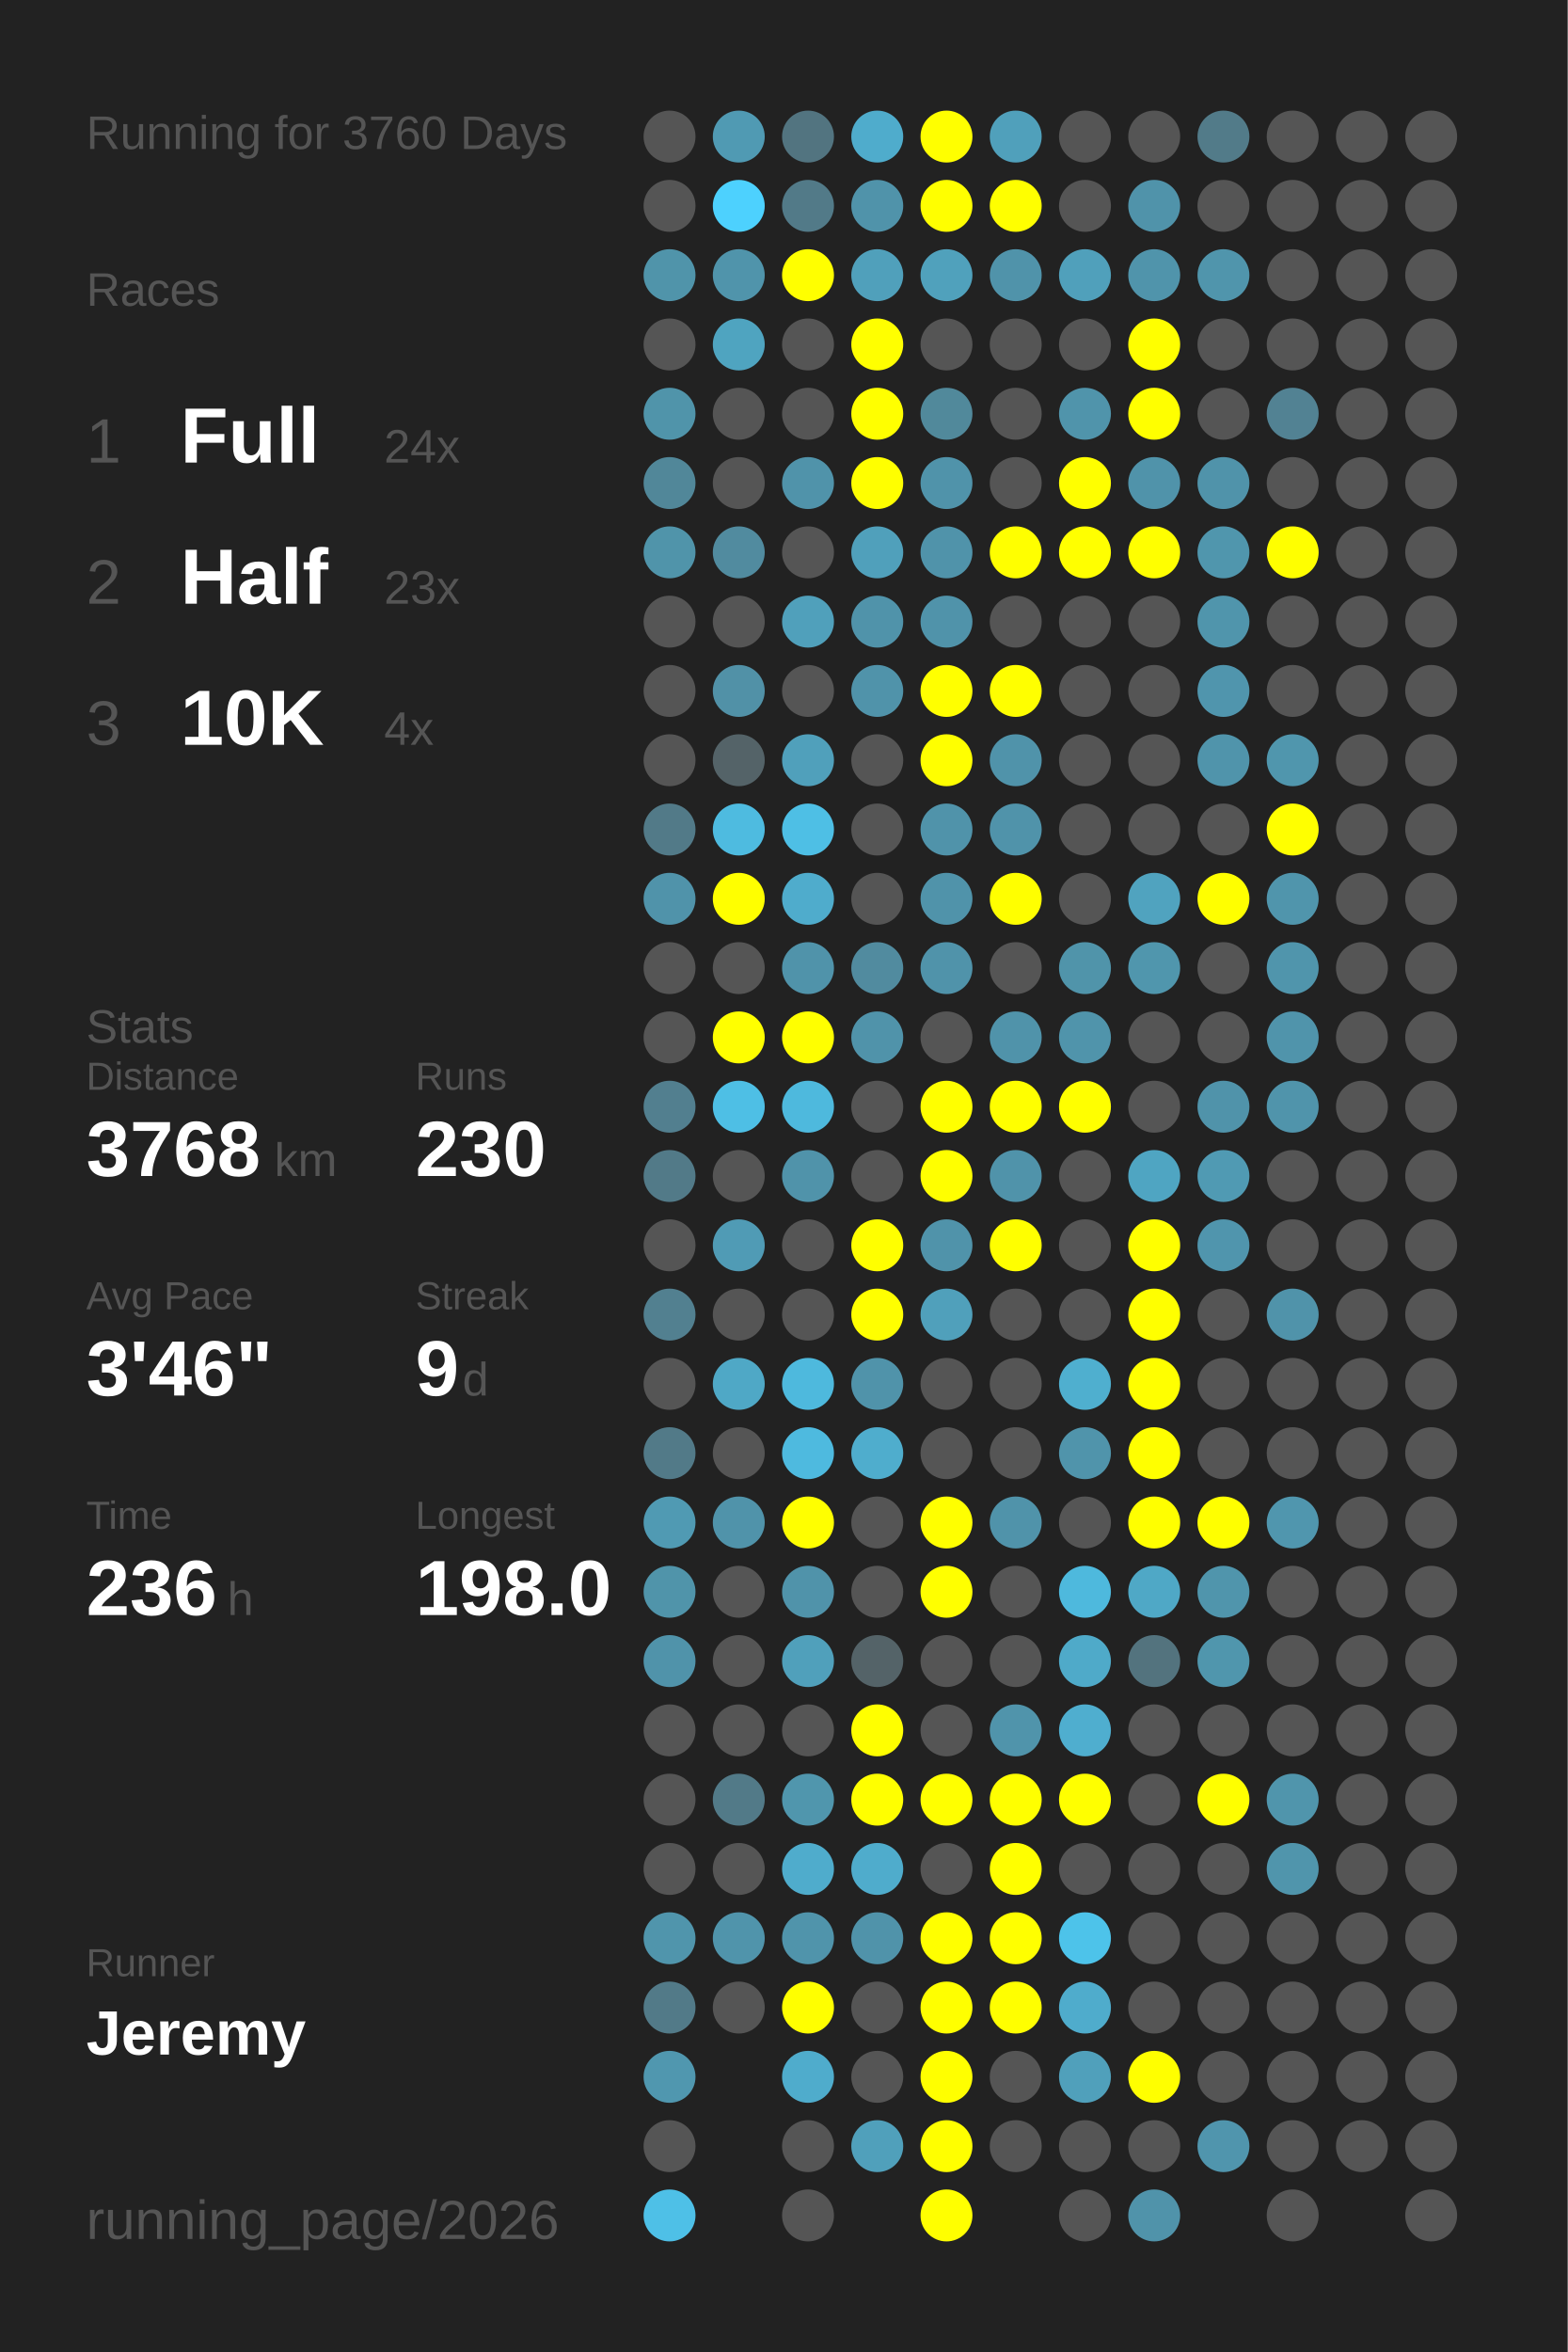
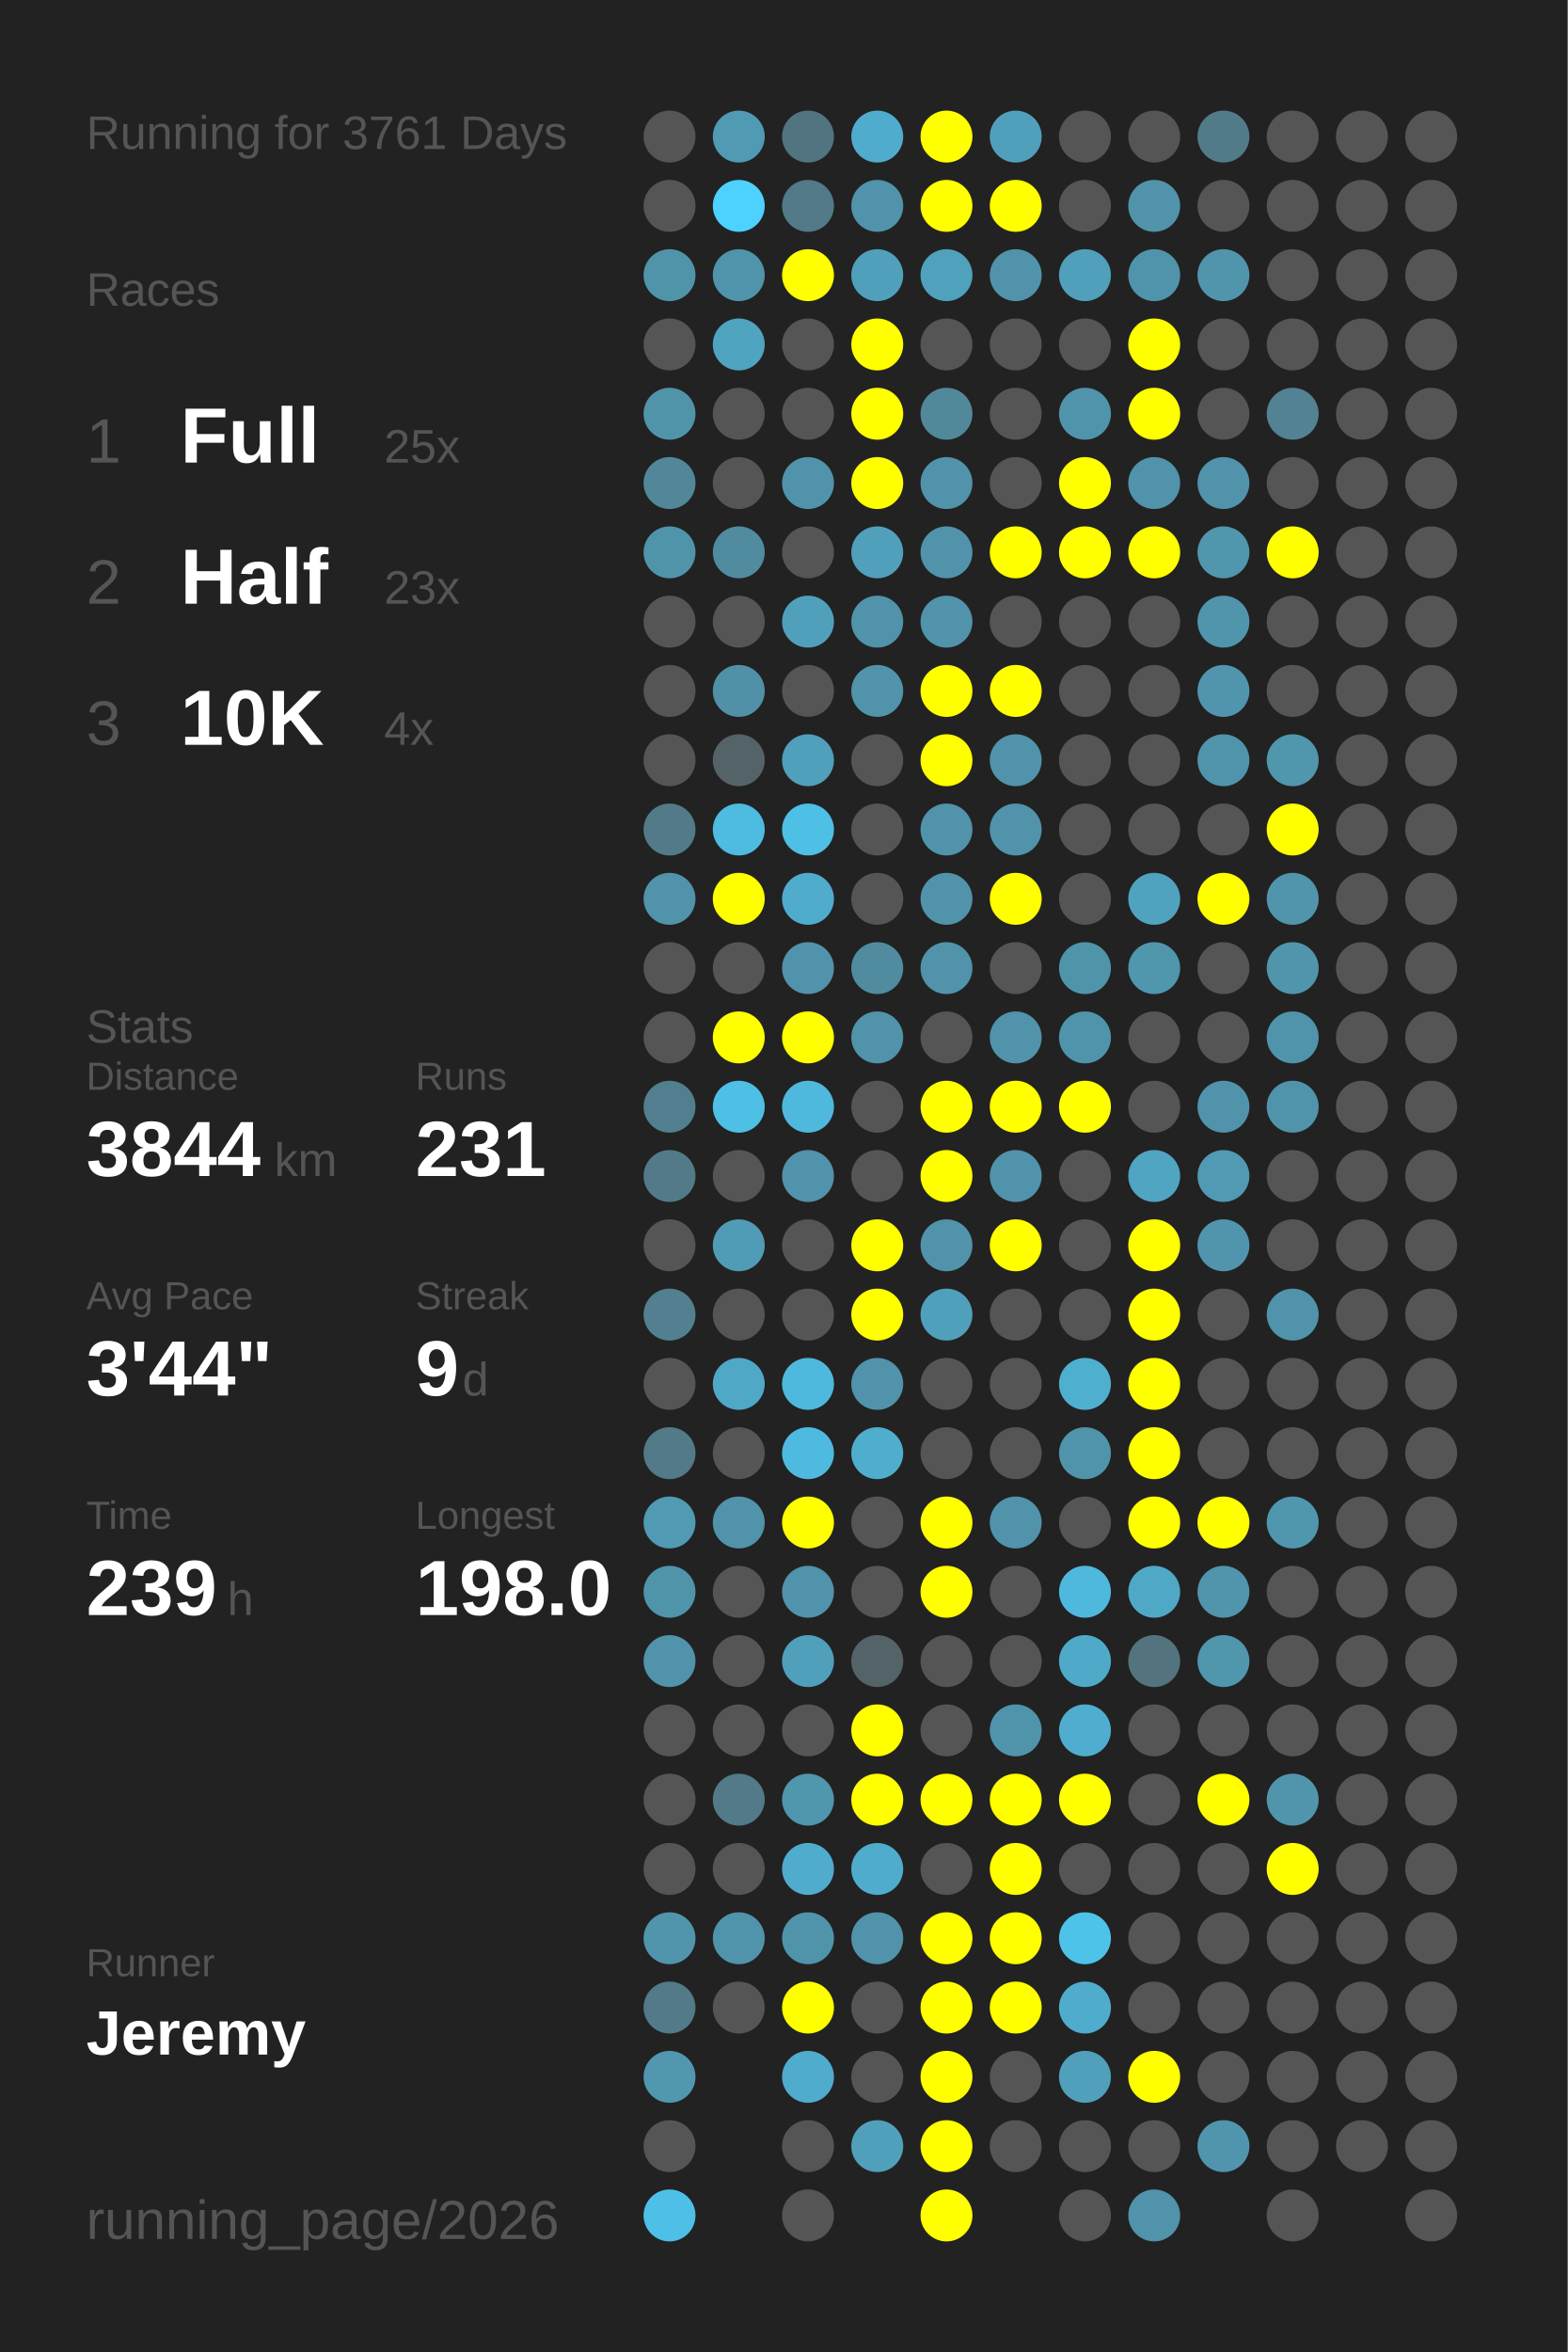
<svg xmlns="http://www.w3.org/2000/svg" baseProfile="full" height="300mm" version="1.1" viewBox="0,0,200,300" width="200mm">
  <defs />
  <rect fill="#222222" height="300" width="200" x="0" y="0" />
-   <text fill="#555555" style="font-size:6px; font-family:Arial;" x="11" y="19">Running for 3760 Days</text>
+   <text fill="#555555" style="font-size:6px; font-family:Arial;" x="11" y="19">Running for 3761 Days</text>
  <text fill="#555555" style="font-size:6px; font-family:Arial;" x="11" y="39">Races</text>
  <text fill="#555555" style="font-size:8px; font-family:Arial;" x="11" y="59">1</text>
  <text fill="#FFFFFF" style="font-size:10px; font-family:Arial; font-weight:bold;" x="23" y="59">Full</text>
-   <text fill="#555555" style="font-size:6px; font-family:Arial;" x="49" y="59">24x</text>
+   <text fill="#555555" style="font-size:6px; font-family:Arial;" x="49" y="59">25x</text>
  <text fill="#555555" style="font-size:8px; font-family:Arial;" x="11" y="77">2</text>
  <text fill="#FFFFFF" style="font-size:10px; font-family:Arial; font-weight:bold;" x="23" y="77">Half</text>
  <text fill="#555555" style="font-size:6px; font-family:Arial;" x="49" y="77">23x</text>
  <text fill="#555555" style="font-size:8px; font-family:Arial;" x="11" y="95">3</text>
  <text fill="#FFFFFF" style="font-size:10px; font-family:Arial; font-weight:bold;" x="23" y="95">10K</text>
  <text fill="#555555" style="font-size:6px; font-family:Arial;" x="49" y="95">4x</text>
  <text fill="#555555" style="font-size:6px; font-family:Arial;" x="11" y="133">Stats</text>
  <text fill="#555555" style="font-size:5px; font-family:Arial;" x="11" y="139">Distance</text>
-   <text fill="#FFFFFF" style="font-size:10px; font-family:Arial; font-weight:bold;" x="11" y="150">3768</text>
+   <text fill="#FFFFFF" style="font-size:10px; font-family:Arial; font-weight:bold;" x="11" y="150">3844</text>
  <text fill="#555555" style="font-size:6px; font-family:Arial;" x="35" y="150">km</text>
  <text fill="#555555" style="font-size:5px; font-family:Arial;" x="53" y="139">Runs</text>
-   <text fill="#FFFFFF" style="font-size:10px; font-family:Arial; font-weight:bold;" x="53" y="150">230</text>
+   <text fill="#FFFFFF" style="font-size:10px; font-family:Arial; font-weight:bold;" x="53" y="150">231</text>
  <text fill="#555555" style="font-size:5px; font-family:Arial;" x="11" y="167">Avg Pace</text>
-   <text fill="#FFFFFF" style="font-size:10px; font-family:Arial; font-weight:bold;" x="11" y="178">3'46"</text>
+   <text fill="#FFFFFF" style="font-size:10px; font-family:Arial; font-weight:bold;" x="11" y="178">3'44"</text>
  <text fill="#555555" style="font-size:5px; font-family:Arial;" x="53" y="167">Streak</text>
  <text fill="#FFFFFF" style="font-size:10px; font-family:Arial; font-weight:bold;" x="53" y="178">9</text>
  <text fill="#555555" style="font-size:6px; font-family:Arial;" x="59" y="178">d</text>
  <text fill="#555555" style="font-size:5px; font-family:Arial;" x="11" y="195">Time</text>
-   <text fill="#FFFFFF" style="font-size:10px; font-family:Arial; font-weight:bold;" x="11" y="206">236</text>
+   <text fill="#FFFFFF" style="font-size:10px; font-family:Arial; font-weight:bold;" x="11" y="206">239</text>
  <text fill="#555555" style="font-size:6px; font-family:Arial;" x="29" y="206">h</text>
  <text fill="#555555" style="font-size:5px; font-family:Arial;" x="53" y="195">Longest</text>
  <text fill="#FFFFFF" style="font-size:10px; font-family:Arial; font-weight:bold;" x="53" y="206">198.0</text>
  <text fill="#555555" style="font-size:5px; font-family:Arial;" x="11" y="252.065">Runner</text>
  <text fill="#FFFFFF" style="font-size:8px; font-family:Arial; font-weight:bold;" x="11" y="262.065">Jeremy</text>
  <text fill="#555555" style="font-size:7px; font-family:Arial;" x="11" y="285.581">running_page/2026</text>
  <circle cx="85.417" cy="17.419" fill="#555555" r="3.312" />
  <circle cx="85.417" cy="26.258" fill="#555555" r="3.312" />
  <circle cx="85.417" cy="35.097" fill="#5094aa" r="3.312" />
  <circle cx="85.417" cy="43.935" fill="#555555" r="3.312" />
  <circle cx="85.417" cy="52.774" fill="#5094aa" r="3.312" />
  <circle cx="85.417" cy="61.613" fill="#518799" r="3.312" />
  <circle cx="85.417" cy="70.452" fill="#5094aa" r="3.312" />
  <circle cx="85.417" cy="79.29" fill="#555555" r="3.312" />
  <circle cx="85.417" cy="88.129" fill="#555555" r="3.312" />
  <circle cx="85.417" cy="96.968" fill="#555555" r="3.312" />
  <circle cx="85.417" cy="105.806" fill="#527a88" r="3.312" />
  <circle cx="85.417" cy="114.645" fill="#5093aa" r="3.312" />
  <circle cx="85.417" cy="123.484" fill="#555555" r="3.312" />
  <circle cx="85.417" cy="132.323" fill="#555555" r="3.312" />
  <circle cx="85.417" cy="141.161" fill="#527f8f" r="3.312" />
  <circle cx="85.417" cy="150" fill="#527a88" r="3.312" />
  <circle cx="85.417" cy="158.839" fill="#555555" r="3.312" />
  <circle cx="85.417" cy="167.677" fill="#528090" r="3.312" />
  <circle cx="85.417" cy="176.516" fill="#555555" r="3.312" />
  <circle cx="85.417" cy="185.355" fill="#527a88" r="3.312" />
  <circle cx="85.417" cy="194.194" fill="#509ab3" r="3.312" />
  <circle cx="85.417" cy="203.032" fill="#5094aa" r="3.312" />
  <circle cx="85.417" cy="211.871" fill="#5093aa" r="3.312" />
  <circle cx="85.417" cy="220.71" fill="#555555" r="3.312" />
  <circle cx="85.417" cy="229.548" fill="#555555" r="3.312" />
  <circle cx="85.417" cy="238.387" fill="#555555" r="3.312" />
  <circle cx="85.417" cy="247.226" fill="#5095ac" r="3.312" />
  <circle cx="85.417" cy="256.065" fill="#527a88" r="3.312" />
  <circle cx="85.417" cy="264.903" fill="#5097af" r="3.312" />
  <circle cx="85.417" cy="273.742" fill="#555555" r="3.312" />
  <circle cx="85.417" cy="282.581" fill="#4ec0e7" r="3.312" />
  <circle cx="94.25" cy="17.419" fill="#509ab3" r="3.312" />
  <circle cx="94.25" cy="26.258" fill="#4dd1fe" r="3.312" />
  <circle cx="94.25" cy="35.097" fill="#5094ab" r="3.312" />
  <circle cx="94.25" cy="43.935" fill="#4fa4c0" r="3.312" />
  <circle cx="94.25" cy="52.774" fill="#555555" r="3.312" />
  <circle cx="94.25" cy="61.613" fill="#555555" r="3.312" />
  <circle cx="94.25" cy="70.452" fill="#518b9f" r="3.312" />
  <circle cx="94.25" cy="79.29" fill="#555555" r="3.312" />
  <circle cx="94.25" cy="88.129" fill="#5191a7" r="3.312" />
  <circle cx="94.25" cy="96.968" fill="#546368" r="3.312" />
  <circle cx="94.25" cy="105.806" fill="#4ebbe0" r="3.312" />
  <circle cx="94.25" cy="114.645" fill="#FFFF00" r="3.312" />
  <circle cx="94.25" cy="123.484" fill="#555555" r="3.312" />
  <circle cx="94.25" cy="132.323" fill="#FFFF00" r="3.312" />
  <circle cx="94.25" cy="141.161" fill="#4ebfe5" r="3.312" />
  <circle cx="94.25" cy="150" fill="#555555" r="3.312" />
  <circle cx="94.25" cy="158.839" fill="#509bb5" r="3.312" />
  <circle cx="94.25" cy="167.677" fill="#555555" r="3.312" />
  <circle cx="94.25" cy="176.516" fill="#4fa8c6" r="3.312" />
  <circle cx="94.25" cy="185.355" fill="#555555" r="3.312" />
  <circle cx="94.25" cy="194.194" fill="#5093aa" r="3.312" />
  <circle cx="94.25" cy="203.032" fill="#555555" r="3.312" />
  <circle cx="94.25" cy="211.871" fill="#555555" r="3.312" />
  <circle cx="94.25" cy="220.71" fill="#555555" r="3.312" />
  <circle cx="94.25" cy="229.548" fill="#527a88" r="3.312" />
  <circle cx="94.25" cy="238.387" fill="#555555" r="3.312" />
  <circle cx="94.25" cy="247.226" fill="#5094ab" r="3.312" />
  <circle cx="94.25" cy="256.065" fill="#555555" r="3.312" />
  <circle cx="103.083" cy="17.419" fill="#527480" r="3.312" />
  <circle cx="103.083" cy="26.258" fill="#527a88" r="3.312" />
  <circle cx="103.083" cy="35.097" fill="#FFFF00" r="3.312" />
  <circle cx="103.083" cy="43.935" fill="#555555" r="3.312" />
  <circle cx="103.083" cy="52.774" fill="#555555" r="3.312" />
  <circle cx="103.083" cy="61.613" fill="#5093aa" r="3.312" />
  <circle cx="103.083" cy="70.452" fill="#555555" r="3.312" />
  <circle cx="103.083" cy="79.29" fill="#50a0bb" r="3.312" />
  <circle cx="103.083" cy="88.129" fill="#555555" r="3.312" />
  <circle cx="103.083" cy="96.968" fill="#50a0bb" r="3.312" />
  <circle cx="103.083" cy="105.806" fill="#4ebfe5" r="3.312" />
  <circle cx="103.083" cy="114.645" fill="#4faccc" r="3.312" />
  <circle cx="103.083" cy="123.484" fill="#5093aa" r="3.312" />
  <circle cx="103.083" cy="132.323" fill="#FFFF00" r="3.312" />
  <circle cx="103.083" cy="141.161" fill="#4eb9dd" r="3.312" />
  <circle cx="103.083" cy="150" fill="#5093aa" r="3.312" />
  <circle cx="103.083" cy="158.839" fill="#555555" r="3.312" />
  <circle cx="103.083" cy="167.677" fill="#555555" r="3.312" />
  <circle cx="103.083" cy="176.516" fill="#4eb9dd" r="3.312" />
  <circle cx="103.083" cy="185.355" fill="#4ebadf" r="3.312" />
  <circle cx="103.083" cy="194.194" fill="#FFFF00" r="3.312" />
  <circle cx="103.083" cy="203.032" fill="#5093aa" r="3.312" />
  <circle cx="103.083" cy="211.871" fill="#50a0bb" r="3.312" />
  <circle cx="103.083" cy="220.71" fill="#555555" r="3.312" />
  <circle cx="103.083" cy="229.548" fill="#5096ad" r="3.312" />
  <circle cx="103.083" cy="238.387" fill="#4faccc" r="3.312" />
  <circle cx="103.083" cy="247.226" fill="#5094ab" r="3.312" />
  <circle cx="103.083" cy="256.065" fill="#FFFF00" r="3.312" />
  <circle cx="103.083" cy="264.903" fill="#4faccc" r="3.312" />
  <circle cx="103.083" cy="273.742" fill="#555555" r="3.312" />
  <circle cx="103.083" cy="282.581" fill="#555555" r="3.312" />
  <circle cx="111.917" cy="17.419" fill="#4faccc" r="3.312" />
  <circle cx="111.917" cy="26.258" fill="#5093aa" r="3.312" />
  <circle cx="111.917" cy="35.097" fill="#50a0bb" r="3.312" />
  <circle cx="111.917" cy="43.935" fill="#FFFF00" r="3.312" />
  <circle cx="111.917" cy="52.774" fill="#FFFF00" r="3.312" />
  <circle cx="111.917" cy="61.613" fill="#FFFF00" r="3.312" />
  <circle cx="111.917" cy="70.452" fill="#50a0bb" r="3.312" />
  <circle cx="111.917" cy="79.29" fill="#5093aa" r="3.312" />
  <circle cx="111.917" cy="88.129" fill="#5093aa" r="3.312" />
  <circle cx="111.917" cy="96.968" fill="#555555" r="3.312" />
  <circle cx="111.917" cy="105.806" fill="#555555" r="3.312" />
  <circle cx="111.917" cy="114.645" fill="#555555" r="3.312" />
  <circle cx="111.917" cy="123.484" fill="#518b9f" r="3.312" />
  <circle cx="111.917" cy="132.323" fill="#5093aa" r="3.312" />
  <circle cx="111.917" cy="141.161" fill="#555555" r="3.312" />
  <circle cx="111.917" cy="150" fill="#555555" r="3.312" />
  <circle cx="111.917" cy="158.839" fill="#FFFF00" r="3.312" />
  <circle cx="111.917" cy="167.677" fill="#FFFF00" r="3.312" />
  <circle cx="111.917" cy="176.516" fill="#5093aa" r="3.312" />
  <circle cx="111.917" cy="185.355" fill="#4fadcd" r="3.312" />
  <circle cx="111.917" cy="194.194" fill="#555555" r="3.312" />
  <circle cx="111.917" cy="203.032" fill="#555555" r="3.312" />
  <circle cx="111.917" cy="211.871" fill="#546368" r="3.312" />
  <circle cx="111.917" cy="220.71" fill="#FFFF00" r="3.312" />
  <circle cx="111.917" cy="229.548" fill="#FFFF00" r="3.312" />
  <circle cx="111.917" cy="238.387" fill="#4faccc" r="3.312" />
  <circle cx="111.917" cy="247.226" fill="#5093aa" r="3.312" />
  <circle cx="111.917" cy="256.065" fill="#555555" r="3.312" />
  <circle cx="111.917" cy="264.903" fill="#555555" r="3.312" />
  <circle cx="111.917" cy="273.742" fill="#50a0bb" r="3.312" />
  <circle cx="120.75" cy="17.419" fill="#FFFF00" r="3.312" />
  <circle cx="120.75" cy="26.258" fill="#FFFF00" r="3.312" />
  <circle cx="120.75" cy="35.097" fill="#50a1bc" r="3.312" />
  <circle cx="120.75" cy="43.935" fill="#555555" r="3.312" />
  <circle cx="120.75" cy="52.774" fill="#51899b" r="3.312" />
  <circle cx="120.75" cy="61.613" fill="#5093aa" r="3.312" />
  <circle cx="120.75" cy="70.452" fill="#5093aa" r="3.312" />
  <circle cx="120.75" cy="79.29" fill="#5093aa" r="3.312" />
  <circle cx="120.75" cy="88.129" fill="#FFFF00" r="3.312" />
  <circle cx="120.75" cy="96.968" fill="#FFFF00" r="3.312" />
  <circle cx="120.75" cy="105.806" fill="#5093aa" r="3.312" />
  <circle cx="120.75" cy="114.645" fill="#5093aa" r="3.312" />
  <circle cx="120.75" cy="123.484" fill="#5093aa" r="3.312" />
  <circle cx="120.75" cy="132.323" fill="#555555" r="3.312" />
  <circle cx="120.75" cy="141.161" fill="#FFFF00" r="3.312" />
  <circle cx="120.75" cy="150" fill="#FFFF00" r="3.312" />
  <circle cx="120.75" cy="158.839" fill="#5093aa" r="3.312" />
  <circle cx="120.75" cy="167.677" fill="#50a0bb" r="3.312" />
  <circle cx="120.75" cy="176.516" fill="#555555" r="3.312" />
  <circle cx="120.75" cy="185.355" fill="#555555" r="3.312" />
  <circle cx="120.75" cy="194.194" fill="#FFFF00" r="3.312" />
  <circle cx="120.75" cy="203.032" fill="#FFFF00" r="3.312" />
  <circle cx="120.75" cy="211.871" fill="#555555" r="3.312" />
  <circle cx="120.75" cy="220.71" fill="#555555" r="3.312" />
  <circle cx="120.75" cy="229.548" fill="#FFFF00" r="3.312" />
  <circle cx="120.75" cy="238.387" fill="#555555" r="3.312" />
  <circle cx="120.75" cy="247.226" fill="#FFFF00" r="3.312" />
  <circle cx="120.75" cy="256.065" fill="#FFFF00" r="3.312" />
  <circle cx="120.75" cy="264.903" fill="#FFFF00" r="3.312" />
  <circle cx="120.75" cy="273.742" fill="#FFFF00" r="3.312" />
  <circle cx="120.75" cy="282.581" fill="#FFFF00" r="3.312" />
  <circle cx="129.583" cy="17.419" fill="#50a0bb" r="3.312" />
  <circle cx="129.583" cy="26.258" fill="#FFFF00" r="3.312" />
  <circle cx="129.583" cy="35.097" fill="#5093aa" r="3.312" />
  <circle cx="129.583" cy="43.935" fill="#555555" r="3.312" />
  <circle cx="129.583" cy="52.774" fill="#555555" r="3.312" />
  <circle cx="129.583" cy="61.613" fill="#555555" r="3.312" />
  <circle cx="129.583" cy="70.452" fill="#FFFF00" r="3.312" />
  <circle cx="129.583" cy="79.29" fill="#555555" r="3.312" />
  <circle cx="129.583" cy="88.129" fill="#FFFF00" r="3.312" />
  <circle cx="129.583" cy="96.968" fill="#5093aa" r="3.312" />
  <circle cx="129.583" cy="105.806" fill="#5093aa" r="3.312" />
  <circle cx="129.583" cy="114.645" fill="#FFFF00" r="3.312" />
  <circle cx="129.583" cy="123.484" fill="#555555" r="3.312" />
  <circle cx="129.583" cy="132.323" fill="#5093aa" r="3.312" />
  <circle cx="129.583" cy="141.161" fill="#FFFF00" r="3.312" />
  <circle cx="129.583" cy="150" fill="#5093aa" r="3.312" />
  <circle cx="129.583" cy="158.839" fill="#FFFF00" r="3.312" />
  <circle cx="129.583" cy="167.677" fill="#555555" r="3.312" />
  <circle cx="129.583" cy="176.516" fill="#555555" r="3.312" />
  <circle cx="129.583" cy="185.355" fill="#555555" r="3.312" />
  <circle cx="129.583" cy="194.194" fill="#5093aa" r="3.312" />
  <circle cx="129.583" cy="203.032" fill="#555555" r="3.312" />
  <circle cx="129.583" cy="211.871" fill="#555555" r="3.312" />
  <circle cx="129.583" cy="220.71" fill="#5094ab" r="3.312" />
  <circle cx="129.583" cy="229.548" fill="#FFFF00" r="3.312" />
  <circle cx="129.583" cy="238.387" fill="#FFFF00" r="3.312" />
  <circle cx="129.583" cy="247.226" fill="#FFFF00" r="3.312" />
  <circle cx="129.583" cy="256.065" fill="#FFFF00" r="3.312" />
  <circle cx="129.583" cy="264.903" fill="#555555" r="3.312" />
  <circle cx="129.583" cy="273.742" fill="#555555" r="3.312" />
  <circle cx="138.417" cy="17.419" fill="#555555" r="3.312" />
  <circle cx="138.417" cy="26.258" fill="#555555" r="3.312" />
  <circle cx="138.417" cy="35.097" fill="#50a0bb" r="3.312" />
  <circle cx="138.417" cy="43.935" fill="#555555" r="3.312" />
  <circle cx="138.417" cy="52.774" fill="#5094ab" r="3.312" />
  <circle cx="138.417" cy="61.613" fill="#FFFF00" r="3.312" />
  <circle cx="138.417" cy="70.452" fill="#FFFF00" r="3.312" />
  <circle cx="138.417" cy="79.29" fill="#555555" r="3.312" />
  <circle cx="138.417" cy="88.129" fill="#555555" r="3.312" />
  <circle cx="138.417" cy="96.968" fill="#555555" r="3.312" />
  <circle cx="138.417" cy="105.806" fill="#555555" r="3.312" />
  <circle cx="138.417" cy="114.645" fill="#555555" r="3.312" />
  <circle cx="138.417" cy="123.484" fill="#5094aa" r="3.312" />
  <circle cx="138.417" cy="132.323" fill="#5094ab" r="3.312" />
  <circle cx="138.417" cy="141.161" fill="#FFFF00" r="3.312" />
  <circle cx="138.417" cy="150" fill="#555555" r="3.312" />
  <circle cx="138.417" cy="158.839" fill="#555555" r="3.312" />
  <circle cx="138.417" cy="167.677" fill="#555555" r="3.312" />
  <circle cx="138.417" cy="176.516" fill="#4fafcf" r="3.312" />
  <circle cx="138.417" cy="185.355" fill="#5094ab" r="3.312" />
  <circle cx="138.417" cy="194.194" fill="#555555" r="3.312" />
  <circle cx="138.417" cy="203.032" fill="#4eb9dd" r="3.312" />
  <circle cx="138.417" cy="211.871" fill="#4faac9" r="3.312" />
  <circle cx="138.417" cy="220.71" fill="#4faecf" r="3.312" />
  <circle cx="138.417" cy="229.548" fill="#FFFF00" r="3.312" />
  <circle cx="138.417" cy="238.387" fill="#555555" r="3.312" />
  <circle cx="138.417" cy="247.226" fill="#4dc3ea" r="3.312" />
  <circle cx="138.417" cy="256.065" fill="#4faccc" r="3.312" />
  <circle cx="138.417" cy="264.903" fill="#50a0bb" r="3.312" />
  <circle cx="138.417" cy="273.742" fill="#555555" r="3.312" />
  <circle cx="138.417" cy="282.581" fill="#555555" r="3.312" />
  <circle cx="147.25" cy="17.419" fill="#555555" r="3.312" />
  <circle cx="147.25" cy="26.258" fill="#5093aa" r="3.312" />
  <circle cx="147.25" cy="35.097" fill="#5094ab" r="3.312" />
  <circle cx="147.25" cy="43.935" fill="#FFFF00" r="3.312" />
  <circle cx="147.25" cy="52.774" fill="#FFFF00" r="3.312" />
  <circle cx="147.25" cy="61.613" fill="#5093aa" r="3.312" />
  <circle cx="147.25" cy="70.452" fill="#FFFF00" r="3.312" />
  <circle cx="147.25" cy="79.29" fill="#555555" r="3.312" />
  <circle cx="147.25" cy="88.129" fill="#555555" r="3.312" />
  <circle cx="147.25" cy="96.968" fill="#555555" r="3.312" />
  <circle cx="147.25" cy="105.806" fill="#555555" r="3.312" />
  <circle cx="147.25" cy="114.645" fill="#50a3bf" r="3.312" />
  <circle cx="147.25" cy="123.484" fill="#5096ad" r="3.312" />
  <circle cx="147.25" cy="132.323" fill="#555555" r="3.312" />
  <circle cx="147.25" cy="141.161" fill="#555555" r="3.312" />
  <circle cx="147.25" cy="150" fill="#4fa5c2" r="3.312" />
  <circle cx="147.25" cy="158.839" fill="#FFFF00" r="3.312" />
  <circle cx="147.25" cy="167.677" fill="#FFFF00" r="3.312" />
  <circle cx="147.25" cy="176.516" fill="#FFFF00" r="3.312" />
  <circle cx="147.25" cy="185.355" fill="#FFFF00" r="3.312" />
  <circle cx="147.25" cy="194.194" fill="#FFFF00" r="3.312" />
  <circle cx="147.25" cy="203.032" fill="#4fa8c6" r="3.312" />
  <circle cx="147.25" cy="211.871" fill="#53737e" r="3.312" />
  <circle cx="147.25" cy="220.71" fill="#555555" r="3.312" />
  <circle cx="147.25" cy="229.548" fill="#555555" r="3.312" />
  <circle cx="147.25" cy="238.387" fill="#555555" r="3.312" />
  <circle cx="147.25" cy="247.226" fill="#555555" r="3.312" />
  <circle cx="147.25" cy="256.065" fill="#555555" r="3.312" />
  <circle cx="147.25" cy="264.903" fill="#FFFF00" r="3.312" />
  <circle cx="147.25" cy="273.742" fill="#555555" r="3.312" />
  <circle cx="147.25" cy="282.581" fill="#5093aa" r="3.312" />
  <circle cx="156.083" cy="17.419" fill="#527b89" r="3.312" />
  <circle cx="156.083" cy="26.258" fill="#555555" r="3.312" />
  <circle cx="156.083" cy="35.097" fill="#5095ac" r="3.312" />
  <circle cx="156.083" cy="43.935" fill="#555555" r="3.312" />
  <circle cx="156.083" cy="52.774" fill="#555555" r="3.312" />
  <circle cx="156.083" cy="61.613" fill="#5093aa" r="3.312" />
  <circle cx="156.083" cy="70.452" fill="#5096ad" r="3.312" />
  <circle cx="156.083" cy="79.29" fill="#5095ac" r="3.312" />
  <circle cx="156.083" cy="88.129" fill="#5095ad" r="3.312" />
  <circle cx="156.083" cy="96.968" fill="#5094ab" r="3.312" />
  <circle cx="156.083" cy="105.806" fill="#555555" r="3.312" />
  <circle cx="156.083" cy="114.645" fill="#FFFF00" r="3.312" />
  <circle cx="156.083" cy="123.484" fill="#555555" r="3.312" />
  <circle cx="156.083" cy="132.323" fill="#555555" r="3.312" />
  <circle cx="156.083" cy="141.161" fill="#5093aa" r="3.312" />
  <circle cx="156.083" cy="150" fill="#509ab3" r="3.312" />
  <circle cx="156.083" cy="158.839" fill="#5095ad" r="3.312" />
  <circle cx="156.083" cy="167.677" fill="#555555" r="3.312" />
  <circle cx="156.083" cy="176.516" fill="#555555" r="3.312" />
  <circle cx="156.083" cy="185.355" fill="#555555" r="3.312" />
  <circle cx="156.083" cy="194.194" fill="#FFFF00" r="3.312" />
  <circle cx="156.083" cy="203.032" fill="#5095ac" r="3.312" />
  <circle cx="156.083" cy="211.871" fill="#5096ad" r="3.312" />
  <circle cx="156.083" cy="220.71" fill="#555555" r="3.312" />
  <circle cx="156.083" cy="229.548" fill="#FFFF00" r="3.312" />
  <circle cx="156.083" cy="238.387" fill="#555555" r="3.312" />
  <circle cx="156.083" cy="247.226" fill="#555555" r="3.312" />
  <circle cx="156.083" cy="256.065" fill="#555555" r="3.312" />
  <circle cx="156.083" cy="264.903" fill="#555555" r="3.312" />
  <circle cx="156.083" cy="273.742" fill="#5095ad" r="3.312" />
  <circle cx="164.917" cy="17.419" fill="#555555" r="3.312" />
  <circle cx="164.917" cy="26.258" fill="#555555" r="3.312" />
  <circle cx="164.917" cy="35.097" fill="#555555" r="3.312" />
  <circle cx="164.917" cy="43.935" fill="#555555" r="3.312" />
  <circle cx="164.917" cy="52.774" fill="#528293" r="3.312" />
  <circle cx="164.917" cy="61.613" fill="#555555" r="3.312" />
  <circle cx="164.917" cy="70.452" fill="#FFFF00" r="3.312" />
  <circle cx="164.917" cy="79.29" fill="#555555" r="3.312" />
  <circle cx="164.917" cy="88.129" fill="#555555" r="3.312" />
  <circle cx="164.917" cy="96.968" fill="#5096ad" r="3.312" />
  <circle cx="164.917" cy="105.806" fill="#FFFF00" r="3.312" />
  <circle cx="164.917" cy="114.645" fill="#5095ac" r="3.312" />
  <circle cx="164.917" cy="123.484" fill="#5095ac" r="3.312" />
  <circle cx="164.917" cy="132.323" fill="#5094ab" r="3.312" />
  <circle cx="164.917" cy="141.161" fill="#5094ab" r="3.312" />
  <circle cx="164.917" cy="150" fill="#555555" r="3.312" />
  <circle cx="164.917" cy="158.839" fill="#555555" r="3.312" />
  <circle cx="164.917" cy="167.677" fill="#5093aa" r="3.312" />
  <circle cx="164.917" cy="176.516" fill="#555555" r="3.312" />
  <circle cx="164.917" cy="185.355" fill="#555555" r="3.312" />
  <circle cx="164.917" cy="194.194" fill="#5096ae" r="3.312" />
  <circle cx="164.917" cy="203.032" fill="#555555" r="3.312" />
  <circle cx="164.917" cy="211.871" fill="#555555" r="3.312" />
  <circle cx="164.917" cy="220.71" fill="#555555" r="3.312" />
  <circle cx="164.917" cy="229.548" fill="#5095ac" r="3.312" />
-   <circle cx="164.917" cy="238.387" fill="#5095ac" r="3.312" />
+   <circle cx="164.917" cy="238.387" fill="#FFFF00" r="3.312" />
  <circle cx="164.917" cy="247.226" fill="#555555" r="3.312" />
  <circle cx="164.917" cy="256.065" fill="#555555" r="3.312" />
  <circle cx="164.917" cy="264.903" fill="#555555" r="3.312" />
  <circle cx="164.917" cy="273.742" fill="#555555" r="3.312" />
  <circle cx="164.917" cy="282.581" fill="#555555" r="3.312" />
  <circle cx="173.75" cy="17.419" fill="#555555" r="3.312" />
  <circle cx="173.75" cy="26.258" fill="#555555" r="3.312" />
  <circle cx="173.75" cy="35.097" fill="#555555" r="3.312" />
  <circle cx="173.75" cy="43.935" fill="#555555" r="3.312" />
  <circle cx="173.75" cy="52.774" fill="#555555" r="3.312" />
  <circle cx="173.75" cy="61.613" fill="#555555" r="3.312" />
  <circle cx="173.75" cy="70.452" fill="#555555" r="3.312" />
  <circle cx="173.75" cy="79.29" fill="#555555" r="3.312" />
  <circle cx="173.75" cy="88.129" fill="#555555" r="3.312" />
  <circle cx="173.75" cy="96.968" fill="#555555" r="3.312" />
  <circle cx="173.75" cy="105.806" fill="#555555" r="3.312" />
  <circle cx="173.75" cy="114.645" fill="#555555" r="3.312" />
  <circle cx="173.75" cy="123.484" fill="#555555" r="3.312" />
  <circle cx="173.75" cy="132.323" fill="#555555" r="3.312" />
  <circle cx="173.75" cy="141.161" fill="#555555" r="3.312" />
  <circle cx="173.75" cy="150" fill="#555555" r="3.312" />
  <circle cx="173.75" cy="158.839" fill="#555555" r="3.312" />
  <circle cx="173.75" cy="167.677" fill="#555555" r="3.312" />
  <circle cx="173.75" cy="176.516" fill="#555555" r="3.312" />
  <circle cx="173.75" cy="185.355" fill="#555555" r="3.312" />
  <circle cx="173.75" cy="194.194" fill="#555555" r="3.312" />
  <circle cx="173.75" cy="203.032" fill="#555555" r="3.312" />
  <circle cx="173.75" cy="211.871" fill="#555555" r="3.312" />
  <circle cx="173.75" cy="220.71" fill="#555555" r="3.312" />
  <circle cx="173.75" cy="229.548" fill="#555555" r="3.312" />
  <circle cx="173.75" cy="238.387" fill="#555555" r="3.312" />
  <circle cx="173.75" cy="247.226" fill="#555555" r="3.312" />
  <circle cx="173.75" cy="256.065" fill="#555555" r="3.312" />
  <circle cx="173.75" cy="264.903" fill="#555555" r="3.312" />
  <circle cx="173.75" cy="273.742" fill="#555555" r="3.312" />
  <circle cx="182.583" cy="17.419" fill="#555555" r="3.312" />
  <circle cx="182.583" cy="26.258" fill="#555555" r="3.312" />
  <circle cx="182.583" cy="35.097" fill="#555555" r="3.312" />
  <circle cx="182.583" cy="43.935" fill="#555555" r="3.312" />
  <circle cx="182.583" cy="52.774" fill="#555555" r="3.312" />
  <circle cx="182.583" cy="61.613" fill="#555555" r="3.312" />
  <circle cx="182.583" cy="70.452" fill="#555555" r="3.312" />
  <circle cx="182.583" cy="79.29" fill="#555555" r="3.312" />
  <circle cx="182.583" cy="88.129" fill="#555555" r="3.312" />
  <circle cx="182.583" cy="96.968" fill="#555555" r="3.312" />
  <circle cx="182.583" cy="105.806" fill="#555555" r="3.312" />
  <circle cx="182.583" cy="114.645" fill="#555555" r="3.312" />
  <circle cx="182.583" cy="123.484" fill="#555555" r="3.312" />
  <circle cx="182.583" cy="132.323" fill="#555555" r="3.312" />
  <circle cx="182.583" cy="141.161" fill="#555555" r="3.312" />
  <circle cx="182.583" cy="150" fill="#555555" r="3.312" />
  <circle cx="182.583" cy="158.839" fill="#555555" r="3.312" />
  <circle cx="182.583" cy="167.677" fill="#555555" r="3.312" />
  <circle cx="182.583" cy="176.516" fill="#555555" r="3.312" />
  <circle cx="182.583" cy="185.355" fill="#555555" r="3.312" />
  <circle cx="182.583" cy="194.194" fill="#555555" r="3.312" />
  <circle cx="182.583" cy="203.032" fill="#555555" r="3.312" />
  <circle cx="182.583" cy="211.871" fill="#555555" r="3.312" />
  <circle cx="182.583" cy="220.71" fill="#555555" r="3.312" />
  <circle cx="182.583" cy="229.548" fill="#555555" r="3.312" />
  <circle cx="182.583" cy="238.387" fill="#555555" r="3.312" />
  <circle cx="182.583" cy="247.226" fill="#555555" r="3.312" />
  <circle cx="182.583" cy="256.065" fill="#555555" r="3.312" />
  <circle cx="182.583" cy="264.903" fill="#555555" r="3.312" />
  <circle cx="182.583" cy="273.742" fill="#555555" r="3.312" />
  <circle cx="182.583" cy="282.581" fill="#555555" r="3.312" />
</svg>
